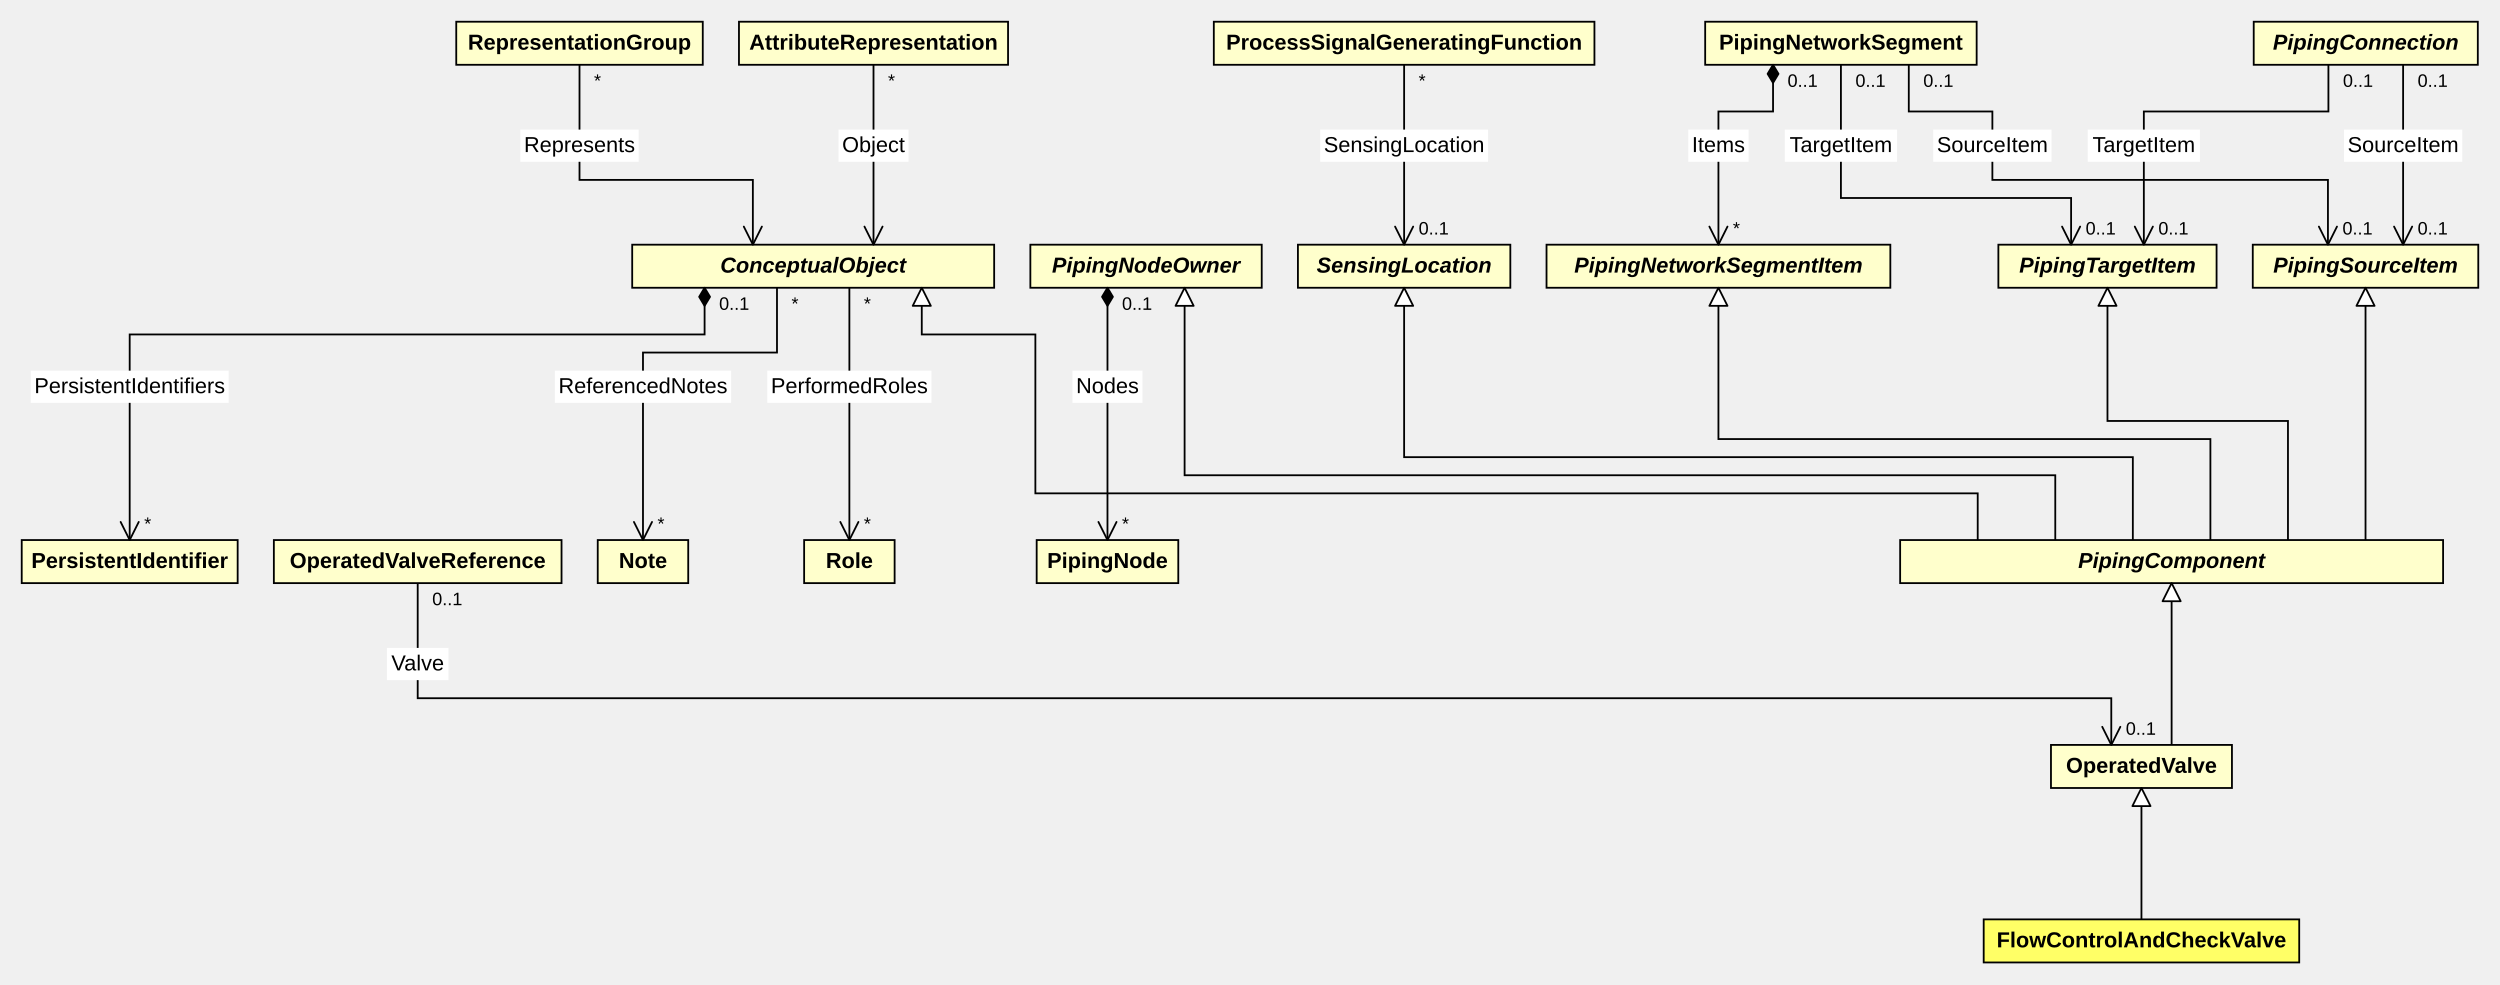
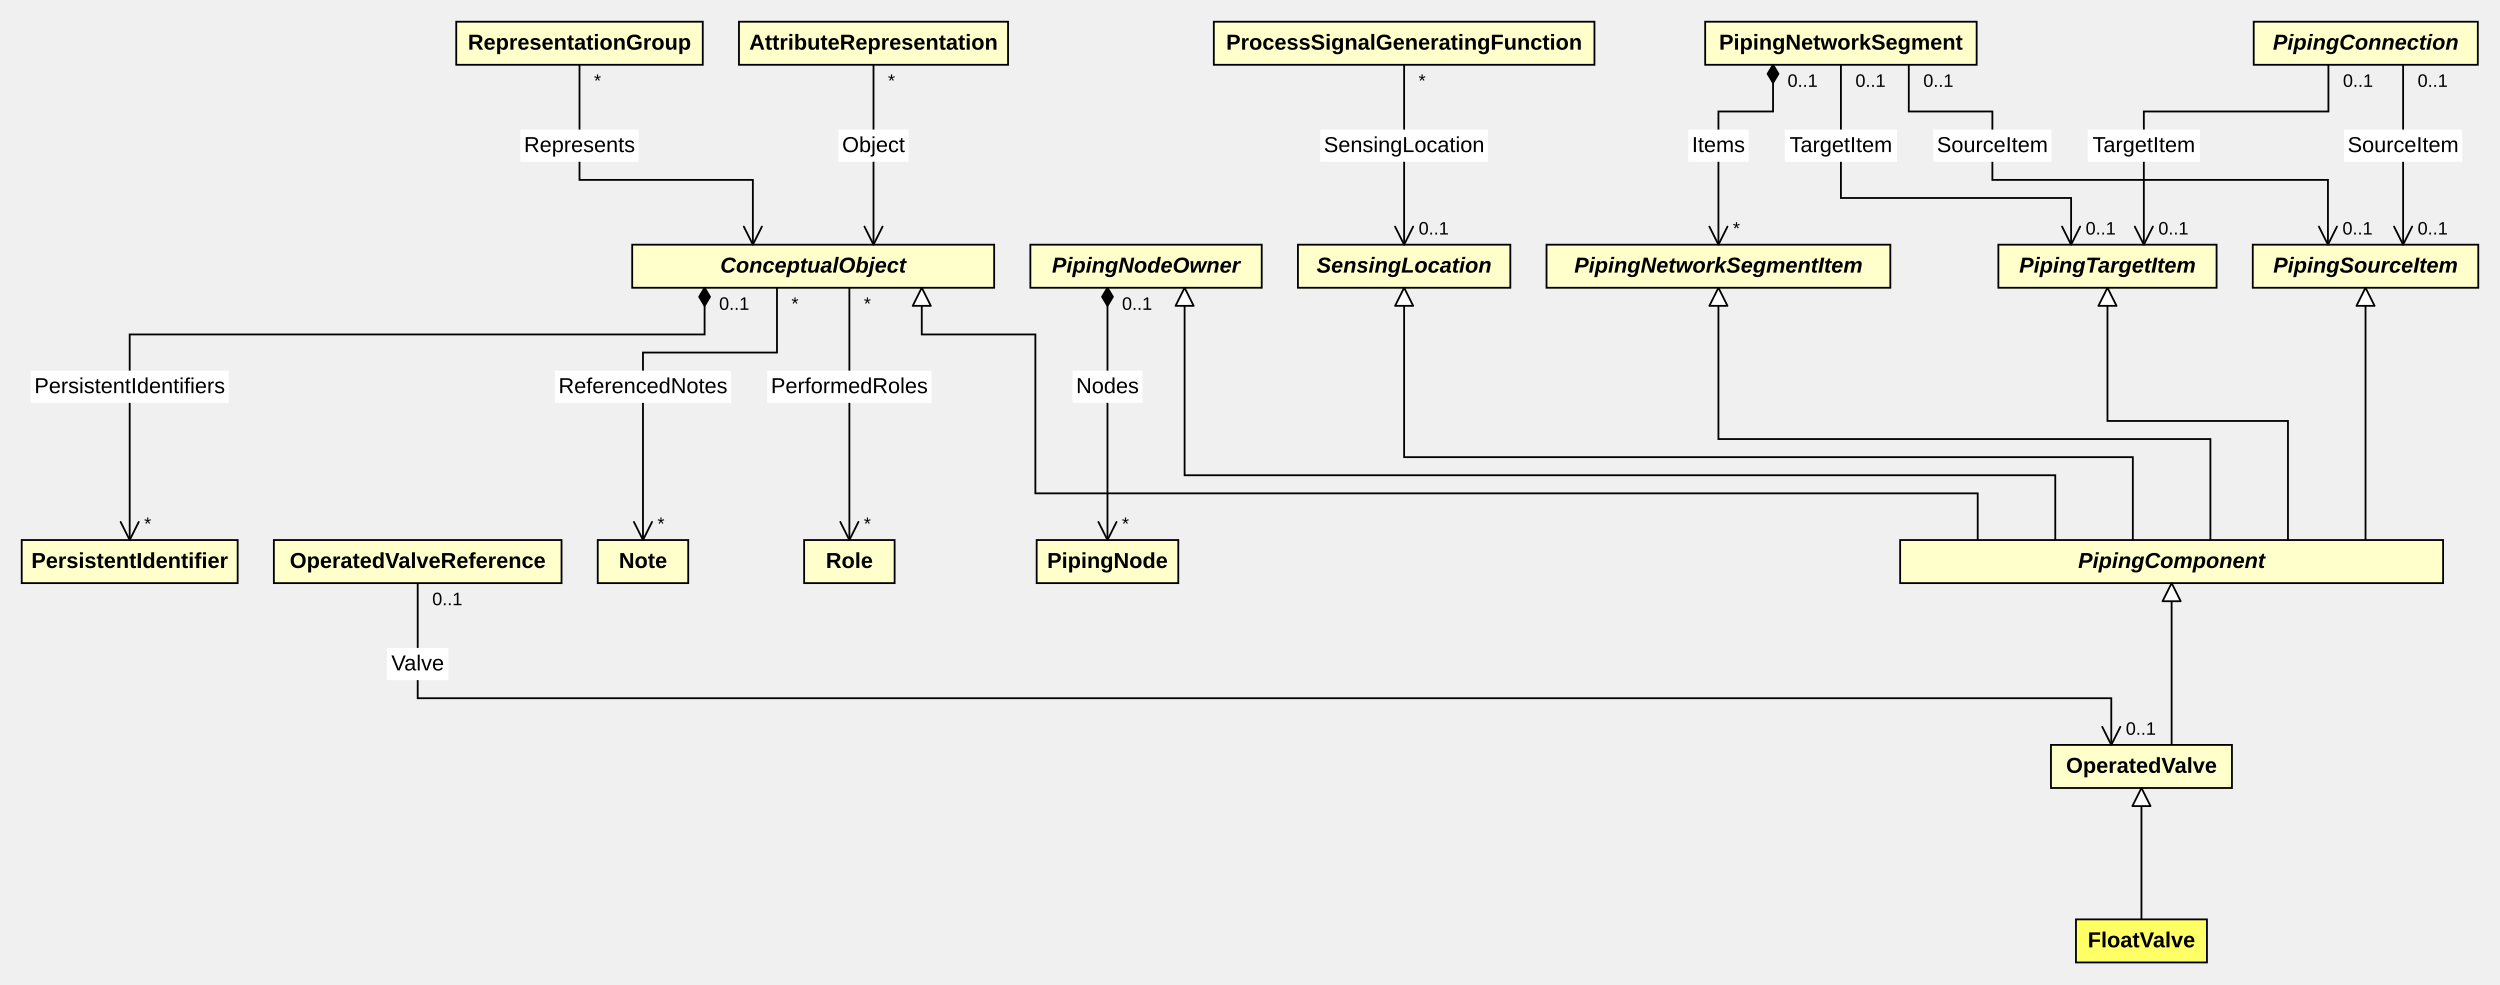
<svg xmlns="http://www.w3.org/2000/svg" width="1381.367px" height="543.8px" viewBox="0.0 0.0 1381.367 543.8">
  <style>
            .uml-foreground-stroke {
                stroke: black;
                stroke-width: 1px;
            }
            
            .uml-foreground-fill {
                fill: black;
            }
            
            .uml-background_color-type {
                fill: #ffffcc;
            }
            
            .uml-background_color-main_type {
                fill: #ffff66;
            }
            
            .uml-background_color-instance {
                fill: blue;
            }
            
            .uml-background_color-background {
                fill: white;
            }
            
            .uml-background_color-foreground {
                fill: black;
            }
            
            .uml-font-normal {
                font-family: Arial;
            }
            
            .uml-font-element {
                font-family: Arial;
            }
            
            .uml-fontsize-normal {
                font-size: 10px;
            }

            .uml-fontsize-large {
                font-size: 12px;
            }
            
            .uml-source_marker-closed_arrow {
                marker-start: url(#uml-marker-closed_arrow);
            }
            
            .uml-source_marker-open_arrow {
                marker-start: url(#uml-marker-open_arrow);
            }
            
            .uml-source_marker-filled_diamond {
                marker-start: url(#uml-marker-filled_diamond);
            }

            .uml-target_marker-closed_arrow {
                marker-end: url(#uml-marker-closed_arrow);
            }
            
            .uml-target_marker-open_arrow {
                marker-end: url(#uml-marker-open_arrow);
            }
            
            .uml-target_marker-filled_diamond {
                marker-end: url(#uml-marker-filled_diamond);
            }

            </style>
  <defs>
    <marker id="uml-marker-closed_arrow" viewBox="-2 -2 14 14" refX="10" refY="5.0" markerWidth="14" markerHeight="14" orient="auto-start-reverse">
      <path d="M 0 0 L 10 5.0 L 0 10 Z" stroke-linejoin="round" stroke-linecap="round" class="uml-foreground-stroke uml-background_color-background" />
    </marker>
    <marker id="uml-marker-open_arrow" viewBox="-2 -2 14 14" refX="10" refY="5.0" markerWidth="14" markerHeight="14" orient="auto-start-reverse">
      <path d="M 0 0 L 10 5.0 L 0 10" stroke-linejoin="round" stroke-linecap="round" fill="none" class="uml-foreground-stroke" />
    </marker>
    <marker id="uml-marker-filled_diamond" viewBox="-2 -2 14 14" refX="10" refY="5.0" markerWidth="14" markerHeight="14" orient="auto-start-reverse">
      <path d="M 0 5.0 L      5.0 2.0        10 5.0      5.0 8.0 Z       " stroke-linejoin="round" stroke-linecap="round" class="uml-foreground-stroke uml-background_color-foreground" />
    </marker>
  </defs>
  <rect class="uml-background_color-type uml-foreground-stroke" x="349.321" y="135.2" width="200.0" height="23.8" />
  <text x="449.321" text-anchor="middle" font-size="0px" y="150.64">
    <a href="../dexpi-models/Core/ConceptualObject.html">
      <tspan class="uml-foreground-fill uml-font-element uml-fontsize-large" font-weight="bold" font-style="italic">ConceptualObject</tspan>
    </a>
  </text>
  <rect class="uml-background_color-type uml-foreground-stroke" x="717.161" y="135.2" width="117.369" height="23.8" />
  <text x="775.845" text-anchor="middle" font-size="0px" y="150.64">
    <a href="../dexpi-models/Plant/Instrumentation/SensingLocation.html">
      <tspan class="uml-foreground-fill uml-font-element uml-fontsize-large" font-weight="bold" font-style="italic">SensingLocation</tspan>
    </a>
  </text>
  <rect class="uml-background_color-type uml-foreground-stroke" x="1049.921" y="298.4" width="300.0" height="23.8" />
  <text x="1199.921" text-anchor="middle" font-size="0px" y="313.84">
    <a href="../dexpi-models/Plant/Piping/PipingComponent.html">
      <tspan class="uml-foreground-fill uml-font-element uml-fontsize-large" font-weight="bold" font-style="italic">PipingComponent</tspan>
    </a>
  </text>
  <rect class="uml-background_color-type uml-foreground-stroke" x="1245.285" y="12.0" width="123.82" height="23.8" />
  <text x="1307.195" text-anchor="middle" font-size="0px" y="27.44">
    <a href="../dexpi-models/Plant/Piping/PipingConnection.html">
      <tspan class="uml-foreground-fill uml-font-element uml-fontsize-large" font-weight="bold" font-style="italic">PipingConnection</tspan>
    </a>
  </text>
  <rect class="uml-background_color-type uml-foreground-stroke" x="854.529" y="135.2" width="189.969" height="23.8" />
  <text x="949.514" text-anchor="middle" font-size="0px" y="150.64">
    <a href="../dexpi-models/Plant/Piping/PipingNetworkSegmentItem.html">
      <tspan class="uml-foreground-fill uml-font-element uml-fontsize-large" font-weight="bold" font-style="italic">PipingNetworkSegmentItem</tspan>
    </a>
  </text>
  <rect class="uml-background_color-type uml-foreground-stroke" x="569.321" y="135.2" width="127.84" height="23.8" />
  <text x="633.241" text-anchor="middle" font-size="0px" y="150.64">
    <a href="../dexpi-models/Plant/Piping/PipingNodeOwner.html">
      <tspan class="uml-foreground-fill uml-font-element uml-fontsize-large" font-weight="bold" font-style="italic">PipingNodeOwner</tspan>
    </a>
  </text>
  <rect class="uml-background_color-type uml-foreground-stroke" x="1244.76" y="135.2" width="124.607" height="23.8" />
  <text x="1307.064" text-anchor="middle" font-size="0px" y="150.64">
    <a href="../dexpi-models/Plant/Piping/PipingSourceItem.html">
      <tspan class="uml-foreground-fill uml-font-element uml-fontsize-large" font-weight="bold" font-style="italic">PipingSourceItem</tspan>
    </a>
  </text>
  <rect class="uml-background_color-type uml-foreground-stroke" x="1104.194" y="135.2" width="120.566" height="23.8" />
  <text x="1164.477" text-anchor="middle" font-size="0px" y="150.64">
    <a href="../dexpi-models/Plant/Piping/PipingTargetItem.html">
      <tspan class="uml-foreground-fill uml-font-element uml-fontsize-large" font-weight="bold" font-style="italic">PipingTargetItem</tspan>
    </a>
  </text>
  <rect class="uml-background_color-type uml-foreground-stroke" x="408.312" y="12.0" width="148.684" height="23.8" />
  <text x="482.654" text-anchor="middle" font-size="0px" y="27.44">
    <a href="../dexpi-models/Core/Diagram/AttributeRepresentation.html">
      <tspan class="uml-foreground-fill uml-font-element uml-fontsize-large" font-weight="bold">AttributeRepresentation</tspan>
    </a>
  </text>
  <rect class="uml-background_color-type uml-foreground-stroke" x="252.1" y="12.0" width="136.212" height="23.8" />
  <text x="320.206" text-anchor="middle" font-size="0px" y="27.44">
    <a href="../dexpi-models/Core/Diagram/RepresentationGroup.html">
      <tspan class="uml-foreground-fill uml-font-element uml-fontsize-large" font-weight="bold">RepresentationGroup</tspan>
    </a>
  </text>
  <rect class="uml-background_color-type uml-foreground-stroke" x="330.277" y="298.4" width="50.0" height="23.8" />
  <text x="355.277" text-anchor="middle" font-size="0px" y="313.84">
    <a href="../dexpi-models/Core/Note.html">
      <tspan class="uml-foreground-fill uml-font-element uml-fontsize-large" font-weight="bold">Note</tspan>
    </a>
  </text>
  <rect class="uml-background_color-type uml-foreground-stroke" x="12.0" y="298.4" width="119.319" height="23.8" />
  <text x="71.659" text-anchor="middle" font-size="0px" y="313.84">
    <a href="../dexpi-models/Core/PersistentIdentifier.html">
      <tspan class="uml-foreground-fill uml-font-element uml-fontsize-large" font-weight="bold">PersistentIdentifier</tspan>
    </a>
  </text>
  <rect class="uml-background_color-type uml-foreground-stroke" x="444.321" y="298.4" width="50.0" height="23.8" />
  <text x="469.321" text-anchor="middle" font-size="0px" y="313.84">
    <a href="../dexpi-models/Core/Role.html">
      <tspan class="uml-foreground-fill uml-font-element uml-fontsize-large" font-weight="bold">Role</tspan>
    </a>
  </text>
-   <rect class="uml-background_color-main_type uml-foreground-stroke" x="1096.083" y="508" width="174.343" height="23.8" />
+   <rect class="uml-background_color-main_type uml-foreground-stroke" x="1147.072" y="508" width="72.365" height="23.8" />
  <text x="1183.254" text-anchor="middle" font-size="0px" y="523.44">
-     <tspan class="uml-foreground-fill uml-font-element uml-fontsize-large" font-weight="bold">FlowControlAndCheckValve</tspan>
+     <tspan class="uml-foreground-fill uml-font-element uml-fontsize-large" font-weight="bold">FloatValve</tspan>
  </text>
  <rect class="uml-background_color-type uml-foreground-stroke" x="151.319" y="298.4" width="158.958" height="23.8" />
  <text x="230.798" text-anchor="middle" font-size="0px" y="313.84">
    <a href="../dexpi-models/Plant/Instrumentation/OperatedValveReference.html">
      <tspan class="uml-foreground-fill uml-font-element uml-fontsize-large" font-weight="bold">OperatedValveReference</tspan>
    </a>
  </text>
  <rect class="uml-background_color-type uml-foreground-stroke" x="670.688" y="12.0" width="210.314" height="23.8" />
  <text x="775.845" text-anchor="middle" font-size="0px" y="27.44">
    <a href="../dexpi-models/Plant/Instrumentation/ProcessSignalGeneratingFunction.html">
      <tspan class="uml-foreground-fill uml-font-element uml-fontsize-large" font-weight="bold">ProcessSignalGeneratingFunction</tspan>
    </a>
  </text>
  <rect class="uml-background_color-type uml-foreground-stroke" x="1133.254" y="411.6" width="100.0" height="23.8" />
  <text x="1183.254" text-anchor="middle" font-size="0px" y="427.04">
    <a href="../dexpi-models/Plant/Piping/OperatedValve.html">
      <tspan class="uml-foreground-fill uml-font-element uml-fontsize-large" font-weight="bold">OperatedValve</tspan>
    </a>
  </text>
  <rect class="uml-background_color-type uml-foreground-stroke" x="942.192" y="12.0" width="150.0" height="23.8" />
  <text x="1017.192" text-anchor="middle" font-size="0px" y="27.44">
    <a href="../dexpi-models/Plant/Piping/PipingNetworkSegment.html">
      <tspan class="uml-foreground-fill uml-font-element uml-fontsize-large" font-weight="bold">PipingNetworkSegment</tspan>
    </a>
  </text>
  <rect class="uml-background_color-type uml-foreground-stroke" x="572.809" y="298.4" width="78.249" height="23.8" />
  <text x="611.934" text-anchor="middle" font-size="0px" y="313.84">
    <a href="../dexpi-models/Plant/Piping/PipingNode.html">
      <tspan class="uml-foreground-fill uml-font-element uml-fontsize-large" font-weight="bold">PipingNode</tspan>
    </a>
  </text>
  <polyline class="uml-foreground-stroke uml-source_marker-closed_arrow" points="509.321,159.0 509.321,184.8 572.09,184.8 572.09,213.2 572.09,214.2 572.09,272.6 1092.778,272.6 1092.778,298.4" fill="none" />
  <polyline class="uml-foreground-stroke uml-source_marker-closed_arrow" points="775.845,159.0 775.845,213.2 775.845,214.2 775.845,252.6 1178.492,252.6 1178.492,298.4" fill="none" />
  <polyline class="uml-foreground-stroke uml-source_marker-closed_arrow" points="1199.921,322.2 1199.921,366.4 1199.921,367.4 1199.921,411.6" fill="none" />
  <polyline class="uml-foreground-stroke uml-source_marker-closed_arrow" points="949.514,159.0 949.514,213.2 949.514,214.2 949.514,242.6 1221.349,242.6 1221.349,298.4" fill="none" />
  <polyline class="uml-foreground-stroke uml-source_marker-closed_arrow" points="654.547,159.0 654.547,213.2 654.547,214.2 654.547,262.6 1135.635,262.6 1135.635,298.4" fill="none" />
  <polyline class="uml-foreground-stroke uml-source_marker-closed_arrow" points="1307.064,159.0 1307.064,213.2 1307.064,214.2 1307.064,298.4" fill="none" />
  <polyline class="uml-foreground-stroke uml-source_marker-closed_arrow" points="1164.477,159.0 1164.477,213.2 1164.477,214.2 1164.477,232.6 1264.207,232.6 1264.207,298.4" fill="none" />
  <polyline class="uml-foreground-stroke uml-source_marker-closed_arrow" points="1183.254,435.4 1183.254,471.2 1183.254,472.2 1183.254,508" fill="none" />
  <rect class="uml-background_color-background " x="423.97" y="204.8" width="90.701" height="17.8" />
  <text x="469.321" text-anchor="middle" font-size="0px" y="217.24">
    <a href="../dexpi-models/Core/ConceptualObject.html#sp:core.conceptualobject.performedroles">
      <tspan class="uml-foreground-fill uml-font-element uml-fontsize-large">PerformedRoles</tspan>
    </a>
  </text>
  <polyline class="uml-foreground-stroke" points="469.321,159.0 469.321,204.8" fill="none" />
  <polyline class="uml-foreground-stroke uml-target_marker-open_arrow" points="469.321,222.6 469.321,298.4" fill="none" />
  <text x="477.321" font-size="0px" y="171.2">
    <tspan class="uml-foreground-fill uml-font-normal uml-fontsize-normal">*</tspan>
  </text>
  <text x="477.321" font-size="0px" y="292.8">
    <tspan class="uml-foreground-fill uml-font-normal uml-fontsize-normal">*</tspan>
  </text>
  <rect class="uml-background_color-background " x="16.969" y="204.8" width="109.381" height="17.8" />
  <text x="71.659" text-anchor="middle" font-size="0px" y="217.24">
    <a href="../dexpi-models/Core/ConceptualObject.html#sp:core.conceptualobject.persistentidentifiers">
      <tspan class="uml-foreground-fill uml-font-element uml-fontsize-large">PersistentIdentifiers</tspan>
    </a>
  </text>
  <polyline class="uml-foreground-stroke uml-source_marker-filled_diamond" points="389.321,159.0 389.321,184.8 71.659,184.8 71.659,204.8" fill="none" />
  <polyline class="uml-foreground-stroke uml-target_marker-open_arrow" points="71.659,222.6 71.659,298.4" fill="none" />
  <text x="397.321" font-size="0px" y="171.2">
    <tspan class="uml-foreground-fill uml-font-normal uml-fontsize-normal">0..1</tspan>
  </text>
  <text x="79.659" font-size="0px" y="292.8">
    <tspan class="uml-foreground-fill uml-font-normal uml-fontsize-normal">*</tspan>
  </text>
  <rect class="uml-background_color-background " x="306.583" y="204.8" width="97.387" height="17.8" />
  <text x="355.277" text-anchor="middle" font-size="0px" y="217.24">
    <a href="../dexpi-models/Core/ConceptualObject.html#sp:core.conceptualobject.referencednotes">
      <tspan class="uml-foreground-fill uml-font-element uml-fontsize-large">ReferencedNotes</tspan>
    </a>
  </text>
  <polyline class="uml-foreground-stroke" points="429.321,159.0 429.321,194.8 355.277,194.8 355.277,204.8" fill="none" />
  <polyline class="uml-foreground-stroke uml-target_marker-open_arrow" points="355.277,222.6 355.277,298.4" fill="none" />
  <text x="437.321" font-size="0px" y="171.2">
    <tspan class="uml-foreground-fill uml-font-normal uml-fontsize-normal">*</tspan>
  </text>
  <text x="363.277" font-size="0px" y="292.8">
    <tspan class="uml-foreground-fill uml-font-normal uml-fontsize-normal">*</tspan>
  </text>
  <rect class="uml-background_color-background " x="463.313" y="71.6" width="38.682" height="17.8" />
  <text x="482.654" text-anchor="middle" font-size="0px" y="84.04">
    <a href="../dexpi-models/Core/Diagram/AttributeRepresentation.html#sp:core.diagram.attributerepresentation.object">
      <tspan class="uml-foreground-fill uml-font-element uml-fontsize-large">Object</tspan>
    </a>
  </text>
  <polyline class="uml-foreground-stroke" points="482.654,35.8 482.654,71.6" fill="none" />
  <polyline class="uml-foreground-stroke uml-target_marker-open_arrow" points="482.654,89.4 482.654,135.2" fill="none" />
  <text x="490.654" font-size="0px" y="48.0">
    <tspan class="uml-foreground-fill uml-font-normal uml-fontsize-normal">*</tspan>
  </text>
  <rect class="uml-background_color-background " x="287.523" y="71.6" width="65.365" height="17.8" />
  <text x="320.206" text-anchor="middle" font-size="0px" y="84.04">
    <a href="../dexpi-models/Core/Diagram/RepresentationGroup.html#sp:core.diagram.representationgroup.represents">
      <tspan class="uml-foreground-fill uml-font-element uml-fontsize-large">Represents</tspan>
    </a>
  </text>
  <polyline class="uml-foreground-stroke" points="320.206,35.8 320.206,71.6" fill="none" />
  <polyline class="uml-foreground-stroke uml-target_marker-open_arrow" points="320.206,89.4 320.206,99.4 415.987,99.4 415.987,135.2" fill="none" />
  <text x="328.206" font-size="0px" y="48.0">
    <tspan class="uml-foreground-fill uml-font-normal uml-fontsize-normal">*</tspan>
  </text>
  <rect class="uml-background_color-background " x="213.789" y="358" width="34.018" height="17.8" />
  <text x="230.798" text-anchor="middle" font-size="0px" y="370.44">
    <a href="../dexpi-models/Plant/Instrumentation/OperatedValveReference.html#sp:plant.instrumentation.operatedvalvereference.valve">
      <tspan class="uml-foreground-fill uml-font-element uml-fontsize-large">Valve</tspan>
    </a>
  </text>
  <polyline class="uml-foreground-stroke" points="230.798,322.2 230.798,358" fill="none" />
  <polyline class="uml-foreground-stroke uml-target_marker-open_arrow" points="230.798,375.8 230.798,385.8 1166.587,385.8 1166.587,411.6" fill="none" />
  <text x="238.798" font-size="0px" y="334.4">
    <tspan class="uml-foreground-fill uml-font-normal uml-fontsize-normal">0..1</tspan>
  </text>
  <text x="1174.587" font-size="0px" y="406">
    <tspan class="uml-foreground-fill uml-font-normal uml-fontsize-normal">0..1</tspan>
  </text>
  <rect class="uml-background_color-background " x="729.478" y="71.6" width="92.734" height="17.8" />
  <text x="775.845" text-anchor="middle" font-size="0px" y="84.04">
    <a href="../dexpi-models/Plant/Instrumentation/ProcessSignalGeneratingFunction.html#sp:plant.instrumentation.processsignalgeneratingfunction.sensinglocation">
      <tspan class="uml-foreground-fill uml-font-element uml-fontsize-large">SensingLocation</tspan>
    </a>
  </text>
  <polyline class="uml-foreground-stroke" points="775.845,35.8 775.845,71.6" fill="none" />
  <polyline class="uml-foreground-stroke uml-target_marker-open_arrow" points="775.845,89.4 775.845,135.2" fill="none" />
  <text x="783.845" font-size="0px" y="48.0">
    <tspan class="uml-foreground-fill uml-font-normal uml-fontsize-normal">*</tspan>
  </text>
  <text x="783.845" font-size="0px" y="129.6">
    <tspan class="uml-foreground-fill uml-font-normal uml-fontsize-normal">0..1</tspan>
  </text>
  <rect class="uml-background_color-background " x="1295.152" y="71.6" width="65.359" height="17.8" />
  <text x="1327.832" text-anchor="middle" font-size="0px" y="84.04">
    <a href="../dexpi-models/Plant/Piping/PipingConnection.html#sp:plant.piping.pipingconnection.sourceitem">
      <tspan class="uml-foreground-fill uml-font-element uml-fontsize-large">SourceItem</tspan>
    </a>
  </text>
  <polyline class="uml-foreground-stroke" points="1327.832,35.8 1327.832,71.6" fill="none" />
  <polyline class="uml-foreground-stroke uml-target_marker-open_arrow" points="1327.832,89.4 1327.832,135.2" fill="none" />
  <text x="1335.832" font-size="0px" y="48.0">
    <tspan class="uml-foreground-fill uml-font-normal uml-fontsize-normal">0..1</tspan>
  </text>
  <text x="1335.832" font-size="0px" y="129.6">
    <tspan class="uml-foreground-fill uml-font-normal uml-fontsize-normal">0..1</tspan>
  </text>
  <rect class="uml-background_color-background " x="1153.562" y="71.6" width="62.02" height="17.8" />
  <text x="1184.571" text-anchor="middle" font-size="0px" y="84.04">
    <a href="../dexpi-models/Plant/Piping/PipingConnection.html#sp:plant.piping.pipingconnection.targetitem">
      <tspan class="uml-foreground-fill uml-font-element uml-fontsize-large">TargetItem</tspan>
    </a>
  </text>
  <polyline class="uml-foreground-stroke" points="1286.558,35.8 1286.558,61.6 1184.571,61.6 1184.571,71.6" fill="none" />
  <polyline class="uml-foreground-stroke uml-target_marker-open_arrow" points="1184.571,89.4 1184.571,135.2" fill="none" />
  <text x="1294.558" font-size="0px" y="48.0">
    <tspan class="uml-foreground-fill uml-font-normal uml-fontsize-normal">0..1</tspan>
  </text>
  <text x="1192.571" font-size="0px" y="129.6">
    <tspan class="uml-foreground-fill uml-font-normal uml-fontsize-normal">0..1</tspan>
  </text>
  <rect class="uml-background_color-background " x="932.845" y="71.6" width="33.338" height="17.8" />
  <text x="949.514" text-anchor="middle" font-size="0px" y="84.04">
    <a href="../dexpi-models/Plant/Piping/PipingNetworkSegment.html#sp:plant.piping.pipingnetworksegment.items">
      <tspan class="uml-foreground-fill uml-font-element uml-fontsize-large">Items</tspan>
    </a>
  </text>
  <polyline class="uml-foreground-stroke uml-source_marker-filled_diamond" points="979.692,35.8 979.692,61.6 949.514,61.6 949.514,71.6" fill="none" />
  <polyline class="uml-foreground-stroke uml-target_marker-open_arrow" points="949.514,89.4 949.514,135.2" fill="none" />
  <text x="987.692" font-size="0px" y="48.0">
    <tspan class="uml-foreground-fill uml-font-normal uml-fontsize-normal">0..1</tspan>
  </text>
  <text x="957.514" font-size="0px" y="129.6">
    <tspan class="uml-foreground-fill uml-font-normal uml-fontsize-normal">*</tspan>
  </text>
  <rect class="uml-background_color-background " x="1068.202" y="71.6" width="65.359" height="17.8" />
  <text x="1100.882" text-anchor="middle" font-size="0px" y="84.04">
    <a href="../dexpi-models/Plant/Piping/PipingNetworkSegment.html#sp:plant.piping.pipingnetworksegment.sourceitem">
      <tspan class="uml-foreground-fill uml-font-element uml-fontsize-large">SourceItem</tspan>
    </a>
  </text>
  <polyline class="uml-foreground-stroke" points="1054.692,35.8 1054.692,61.6 1100.882,61.6 1100.882,71.6" fill="none" />
  <polyline class="uml-foreground-stroke uml-target_marker-open_arrow" points="1100.882,89.4 1100.882,99.4 1286.296,99.4 1286.296,135.2" fill="none" />
  <text x="1062.692" font-size="0px" y="48.0">
    <tspan class="uml-foreground-fill uml-font-normal uml-fontsize-normal">0..1</tspan>
  </text>
  <text x="1294.296" font-size="0px" y="129.6">
    <tspan class="uml-foreground-fill uml-font-normal uml-fontsize-normal">0..1</tspan>
  </text>
  <rect class="uml-background_color-background " x="986.183" y="71.6" width="62.02" height="17.8" />
  <text x="1017.192" text-anchor="middle" font-size="0px" y="84.04">
    <a href="../dexpi-models/Plant/Piping/PipingNetworkSegment.html#sp:plant.piping.pipingnetworksegment.targetitem">
      <tspan class="uml-foreground-fill uml-font-element uml-fontsize-large">TargetItem</tspan>
    </a>
  </text>
  <polyline class="uml-foreground-stroke" points="1017.192,35.8 1017.192,71.6" fill="none" />
  <polyline class="uml-foreground-stroke uml-target_marker-open_arrow" points="1017.192,89.4 1017.192,109.4 1144.383,109.4 1144.383,135.2" fill="none" />
  <text x="1025.192" font-size="0px" y="48.0">
    <tspan class="uml-foreground-fill uml-font-normal uml-fontsize-normal">0..1</tspan>
  </text>
  <text x="1152.383" font-size="0px" y="129.6">
    <tspan class="uml-foreground-fill uml-font-normal uml-fontsize-normal">0..1</tspan>
  </text>
  <rect class="uml-background_color-background " x="592.59" y="204.8" width="38.688" height="17.8" />
  <text x="611.934" text-anchor="middle" font-size="0px" y="217.24">
    <a href="../dexpi-models/Plant/Piping/PipingNodeOwner.html#sp:plant.piping.pipingnodeowner.nodes">
      <tspan class="uml-foreground-fill uml-font-element uml-fontsize-large">Nodes</tspan>
    </a>
  </text>
  <polyline class="uml-foreground-stroke uml-source_marker-filled_diamond" points="611.934,159.0 611.934,204.8" fill="none" />
  <polyline class="uml-foreground-stroke uml-target_marker-open_arrow" points="611.934,222.6 611.934,298.4" fill="none" />
  <text x="619.934" font-size="0px" y="171.2">
    <tspan class="uml-foreground-fill uml-font-normal uml-fontsize-normal">0..1</tspan>
  </text>
  <text x="619.934" font-size="0px" y="292.8">
    <tspan class="uml-foreground-fill uml-font-normal uml-fontsize-normal">*</tspan>
  </text>
</svg>
